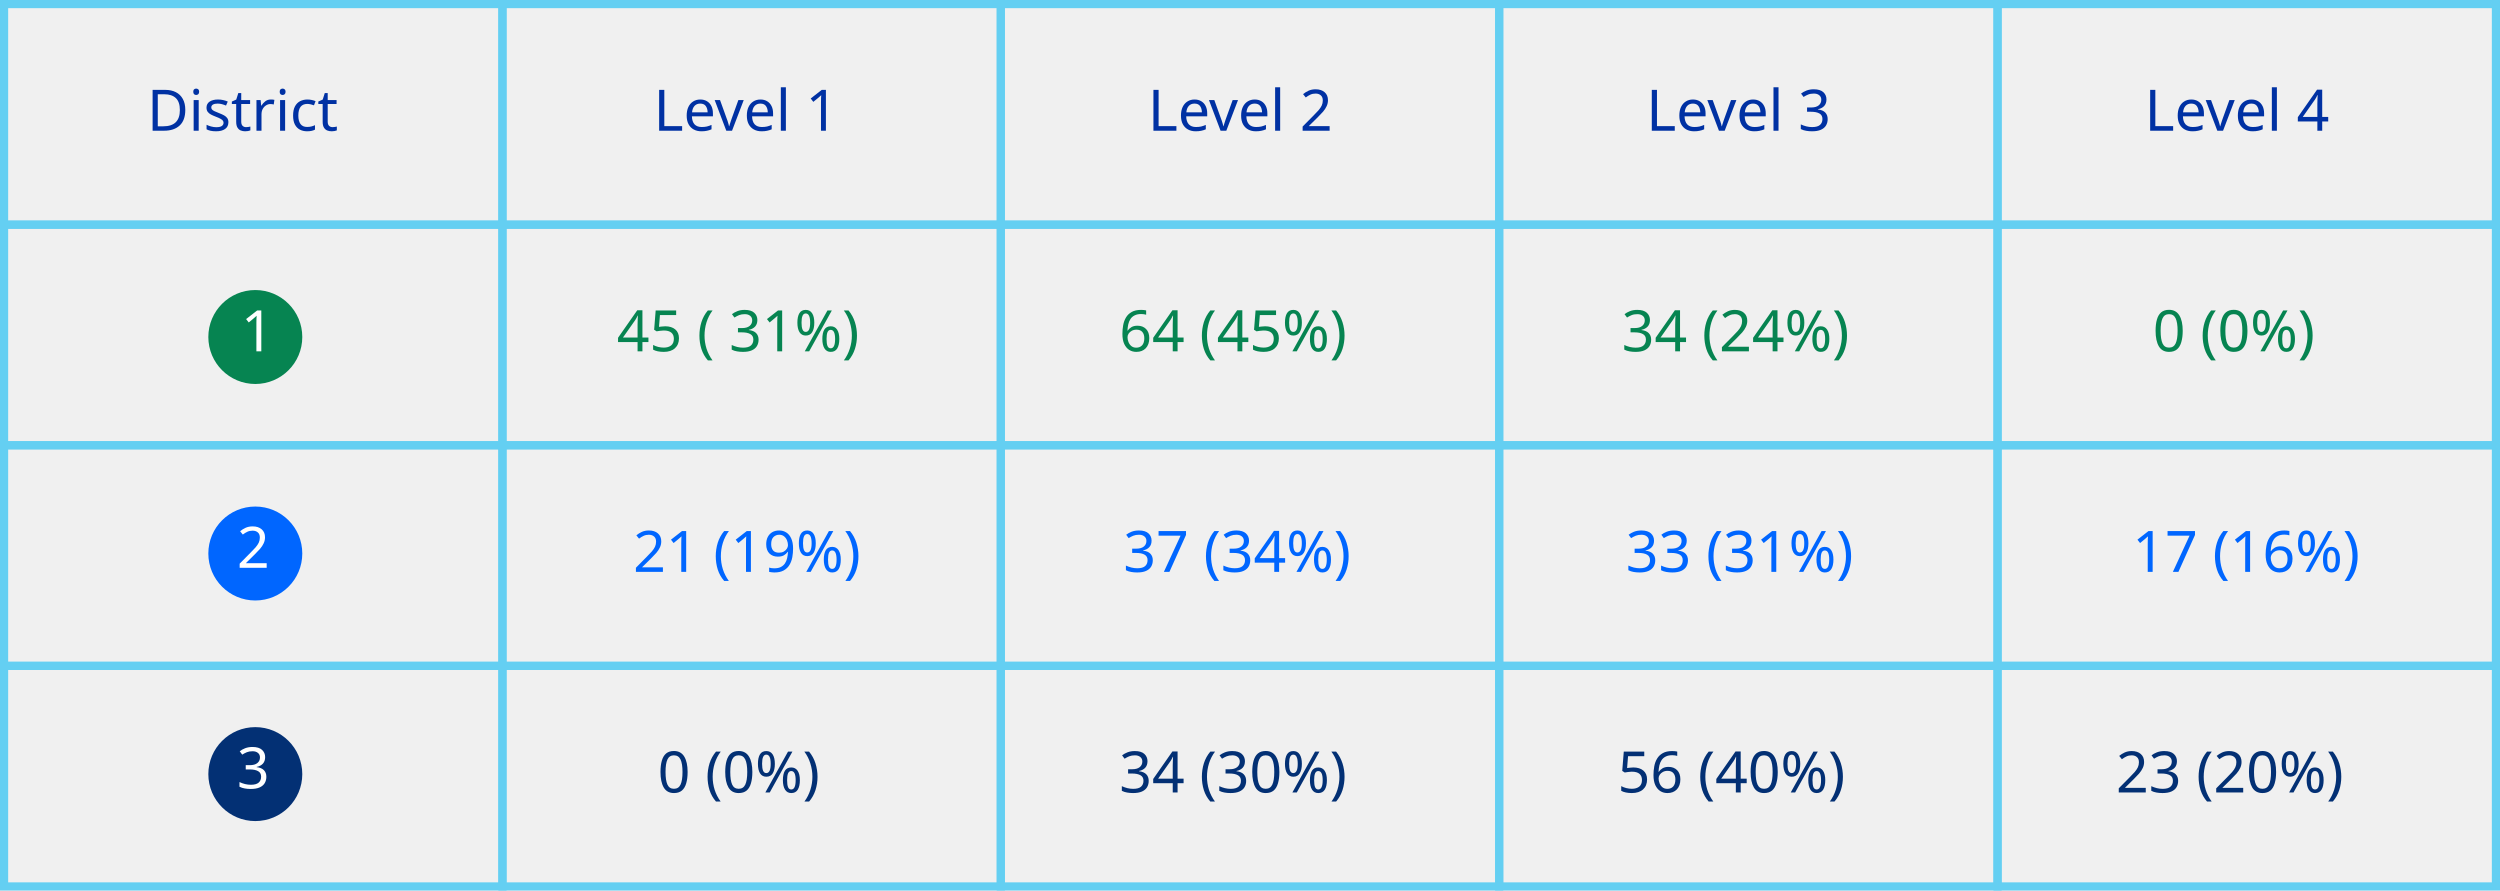
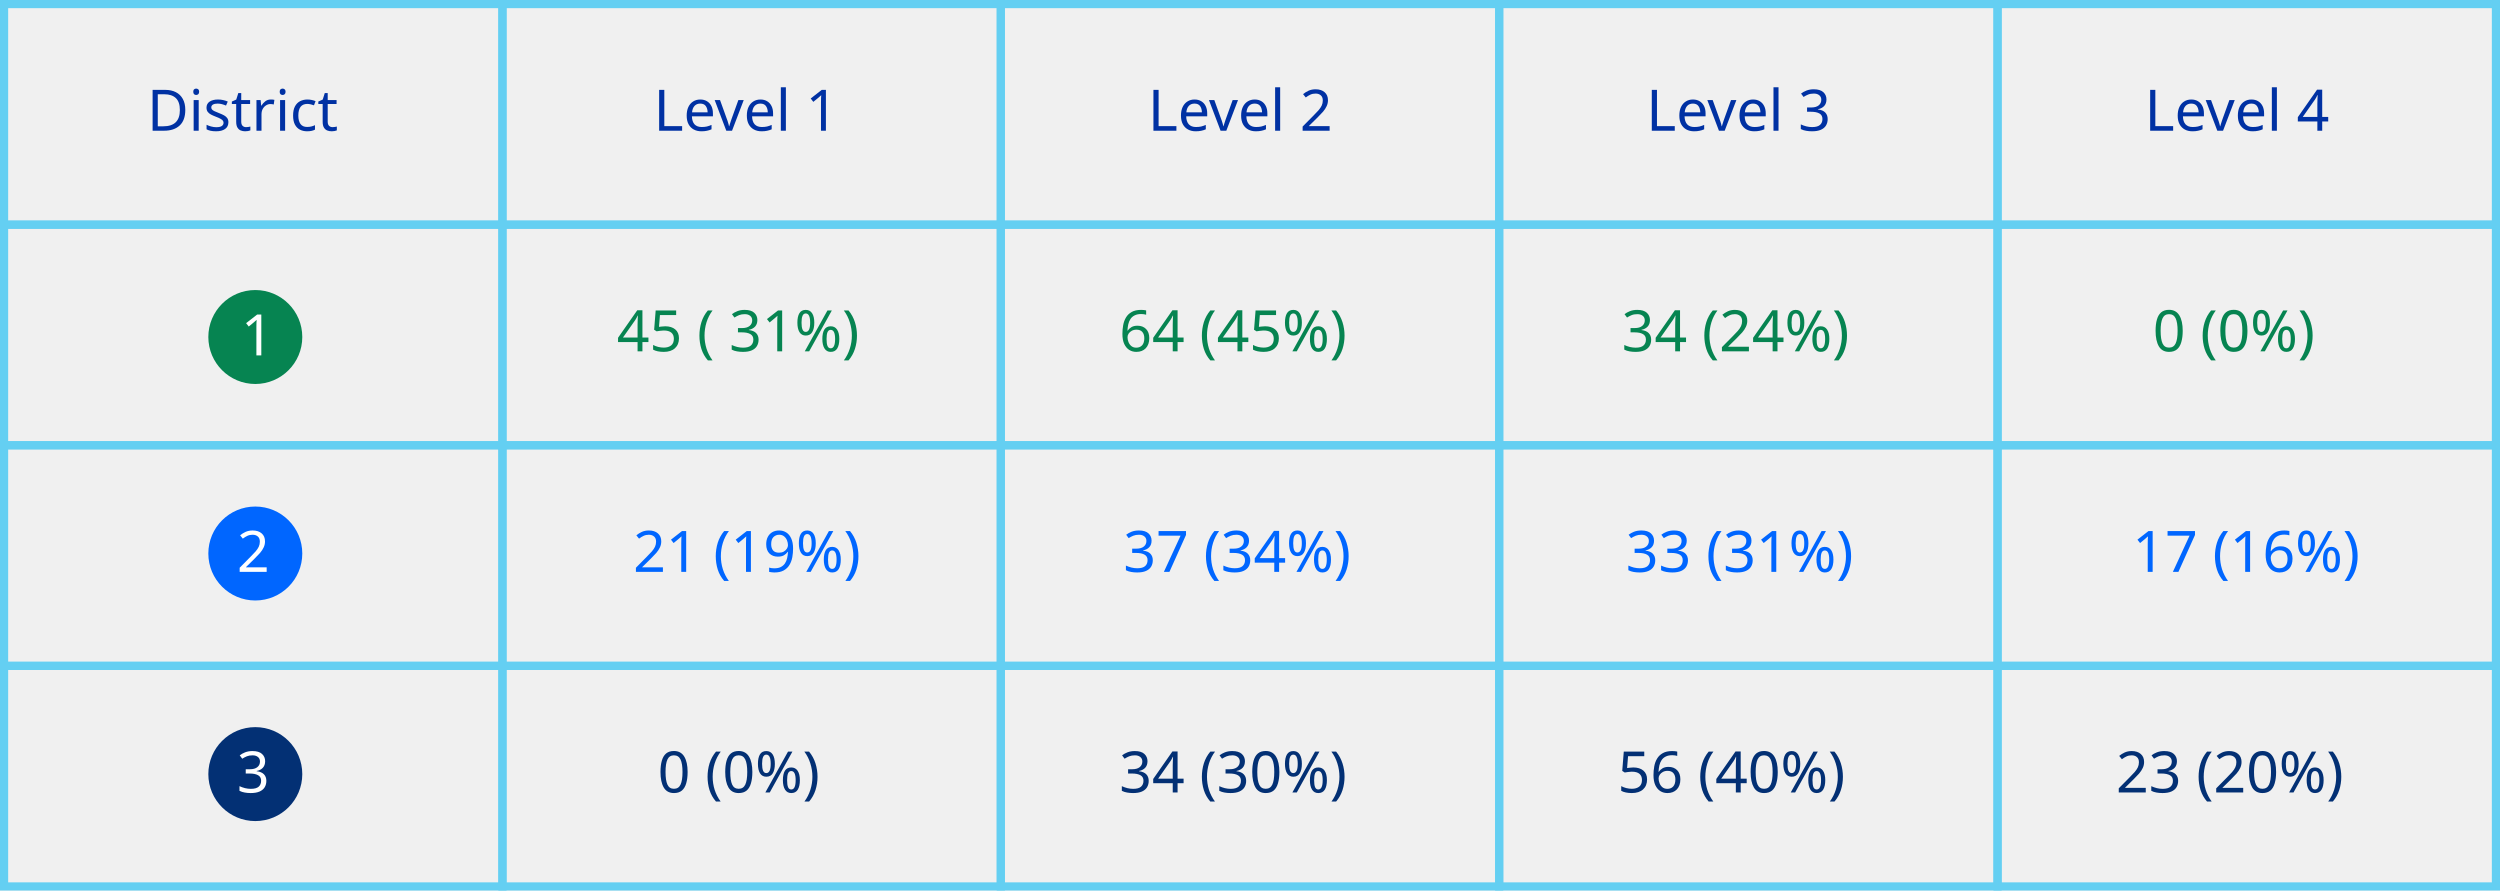
<svg xmlns="http://www.w3.org/2000/svg" width="612px" height="218px" viewBox="0 0 612 218" version="1.1">
  <g id="Page-1" stroke="none" stroke-width="1" fill="none" fill-rule="evenodd">
    <g id="methods-graphics-1-v2" transform="translate(-409, -612)">
      <g id="Distribution-Table" transform="translate(409, 612)">
        <rect id="Rectangle-Copy-4" stroke="#64CFF2" stroke-width="2" x="1" y="109" width="122" height="54" />
        <rect id="Rectangle-Copy-12" stroke="#64CFF2" stroke-width="2" x="1" y="1" width="122" height="54" />
        <rect id="Rectangle-Copy-5" stroke="#64CFF2" stroke-width="2" x="123" y="109" width="122" height="54" />
        <rect id="Rectangle-Copy-13" stroke="#64CFF2" stroke-width="2" x="123" y="1" width="122" height="54" />
        <rect id="Rectangle-Copy-6" stroke="#64CFF2" stroke-width="2" x="245" y="109" width="122" height="54" />
        <rect id="Rectangle-Copy-14" stroke="#64CFF2" stroke-width="2" x="245" y="1" width="122" height="54" />
        <rect id="Rectangle-Copy-7" stroke="#64CFF2" stroke-width="2" x="367" y="109" width="122" height="54" />
        <rect id="Rectangle-Copy-20" stroke="#64CFF2" stroke-width="2" x="489" y="109" width="122" height="54" />
        <rect id="Rectangle-Copy-15" stroke="#64CFF2" stroke-width="2" x="367" y="1" width="122" height="54" />
        <rect id="Rectangle-Copy-21" stroke="#64CFF2" stroke-width="2" x="489" y="1" width="122" height="54" />
        <rect id="Rectangle-Copy-8" stroke="#64CFF2" stroke-width="2" x="1" y="163" width="122" height="54" />
        <rect id="Rectangle-Copy-16" stroke="#64CFF2" stroke-width="2" x="1" y="55" width="122" height="54" />
        <rect id="Rectangle-Copy-9" stroke="#64CFF2" stroke-width="2" x="123" y="163" width="122" height="54" />
        <rect id="Rectangle-Copy-17" stroke="#64CFF2" stroke-width="2" x="123" y="55" width="122" height="54" />
        <rect id="Rectangle-Copy-10" stroke="#64CFF2" stroke-width="2" x="245" y="163" width="122" height="54" />
        <rect id="Rectangle-Copy-18" stroke="#64CFF2" stroke-width="2" x="245" y="55" width="122" height="54" />
        <rect id="Rectangle-Copy-11" stroke="#64CFF2" stroke-width="2" x="367" y="163" width="122" height="54" />
        <rect id="Rectangle-Copy-22" stroke="#64CFF2" stroke-width="2" x="489" y="163" width="122" height="54" />
        <rect id="Rectangle-Copy-19" stroke="#64CFF2" stroke-width="2" x="367" y="55" width="122" height="54" />
        <rect id="Rectangle-Copy-23" stroke="#64CFF2" stroke-width="2" x="489" y="55" width="122" height="54" />
        <text id="District" font-family="SharpGrotesk-Medium20, Sharp Grotesk" font-size="14" font-weight="500" line-spacing="22" fill="#0031A3">
          <tspan x="36" y="32">District</tspan>
        </text>
        <text id="Level-1" font-family="SharpGrotesk-Medium20, Sharp Grotesk" font-size="14" font-weight="500" line-spacing="22" fill="#0031A3">
          <tspan x="160" y="32">Level 1</tspan>
        </text>
        <text id="Level-2" font-family="SharpGrotesk-Medium20, Sharp Grotesk" font-size="14" font-weight="500" line-spacing="22" fill="#0031A3">
          <tspan x="281" y="32">Level 2</tspan>
        </text>
        <text id="Level-3" font-family="SharpGrotesk-Medium20, Sharp Grotesk" font-size="14" font-weight="500" line-spacing="22" fill="#0031A3">
          <tspan x="403" y="32">Level 3</tspan>
        </text>
        <text id="Level-4" font-family="SharpGrotesk-Medium20, Sharp Grotesk" font-size="14" font-weight="500" line-spacing="22" fill="#0031A3">
          <tspan x="525" y="32">Level 4</tspan>
        </text>
        <text id="45-(-31%)" font-family="SharpGrotesk-Book20, Sharp Grotesk" font-size="14" font-weight="300" line-spacing="22" fill="#068451">
          <tspan x="151" y="86">45 ( 31%)</tspan>
        </text>
        <text id="64-(45%)" font-family="SharpGrotesk-Book20, Sharp Grotesk" font-size="14" font-weight="300" line-spacing="22" fill="#068451">
          <tspan x="274" y="86">64 (45%)</tspan>
        </text>
        <text id="34-(24%)" font-family="SharpGrotesk-Book20, Sharp Grotesk" font-size="14" font-weight="300" line-spacing="22" fill="#068451">
          <tspan x="397" y="86">34 (24%)</tspan>
        </text>
        <text id="37-(34%)" font-family="SharpGrotesk-Book20, Sharp Grotesk" font-size="14" font-weight="300" line-spacing="22" fill="#0066FF">
          <tspan x="275" y="140">37 (34%)</tspan>
        </text>
        <text id="33-(31%)" font-family="SharpGrotesk-Book20, Sharp Grotesk" font-size="14" font-weight="300" line-spacing="22" fill="#0066FF">
          <tspan x="398" y="140">33 (31%)</tspan>
        </text>
        <text id="34-(30%)" font-family="SharpGrotesk-Book20, Sharp Grotesk" font-size="14" font-weight="300" line-spacing="22" fill="#033074">
          <tspan x="274" y="194">34 (30%)</tspan>
        </text>
        <text id="56-(40%)" font-family="SharpGrotesk-Book20, Sharp Grotesk" font-size="14" font-weight="300" line-spacing="22" fill="#033074">
          <tspan x="396" y="194">56 (40%)</tspan>
        </text>
        <text id="0-(0%)" font-family="SharpGrotesk-Book20, Sharp Grotesk" font-size="14" font-weight="300" line-spacing="22" fill="#068451">
          <tspan x="527" y="86">0 (0%)</tspan>
        </text>
        <text id="17-(16%)" font-family="SharpGrotesk-Book20, Sharp Grotesk" font-size="14" font-weight="300" line-spacing="22" fill="#0066FF">
          <tspan x="522" y="140">17 (16%)</tspan>
        </text>
        <text id="23-(20%)" font-family="SharpGrotesk-Book20, Sharp Grotesk" font-size="14" font-weight="300" line-spacing="22" fill="#033074">
          <tspan x="518" y="194">23 (20%)</tspan>
        </text>
        <text id="21-(19%)" font-family="SharpGrotesk-Book20, Sharp Grotesk" font-size="14" font-weight="300" line-spacing="22" fill="#0066FF">
          <tspan x="155" y="140">21 (19%)</tspan>
        </text>
        <text id="0-(0%)" font-family="SharpGrotesk-Book20, Sharp Grotesk" font-size="14" font-weight="300" line-spacing="22" fill="#033074">
          <tspan x="161" y="194">0 (0%)</tspan>
        </text>
        <g id="Group" transform="translate(51, 71)">
          <circle id="Oval" fill="#068451" cx="11.5" cy="11.5" r="11.5" />
          <text id="1" font-family="SharpGrotesk-Medium20, Sharp Grotesk" font-size="14" font-weight="500" line-spacing="22" fill="#FFFFFF">
-             <tspan x="8" y="15">1</tspan>
+             <tspan x="8" y="16">1</tspan>
          </text>
        </g>
        <g id="Group-Copy" transform="translate(51, 124)">
          <circle id="Oval" fill="#0066FF" cx="11.5" cy="11.5" r="11.5" />
          <text id="2" font-family="SharpGrotesk-Medium20, Sharp Grotesk" font-size="14" font-weight="500" line-spacing="22" fill="#FFFFFF">
-             <tspan x="7" y="15">2</tspan>
+             <tspan x="7" y="16">2</tspan>
          </text>
        </g>
        <g id="Group-Copy-2" transform="translate(51, 178)">
          <circle id="Oval" fill="#033074" cx="11.5" cy="11.5" r="11.5" />
          <text id="3" font-family="SharpGrotesk-Medium20, Sharp Grotesk" font-size="14" font-weight="500" line-spacing="22" fill="#FFFFFF">
-             <tspan x="7" y="15">3</tspan>
+             <tspan x="7" y="16">3</tspan>
          </text>
        </g>
      </g>
    </g>
  </g>
</svg>
